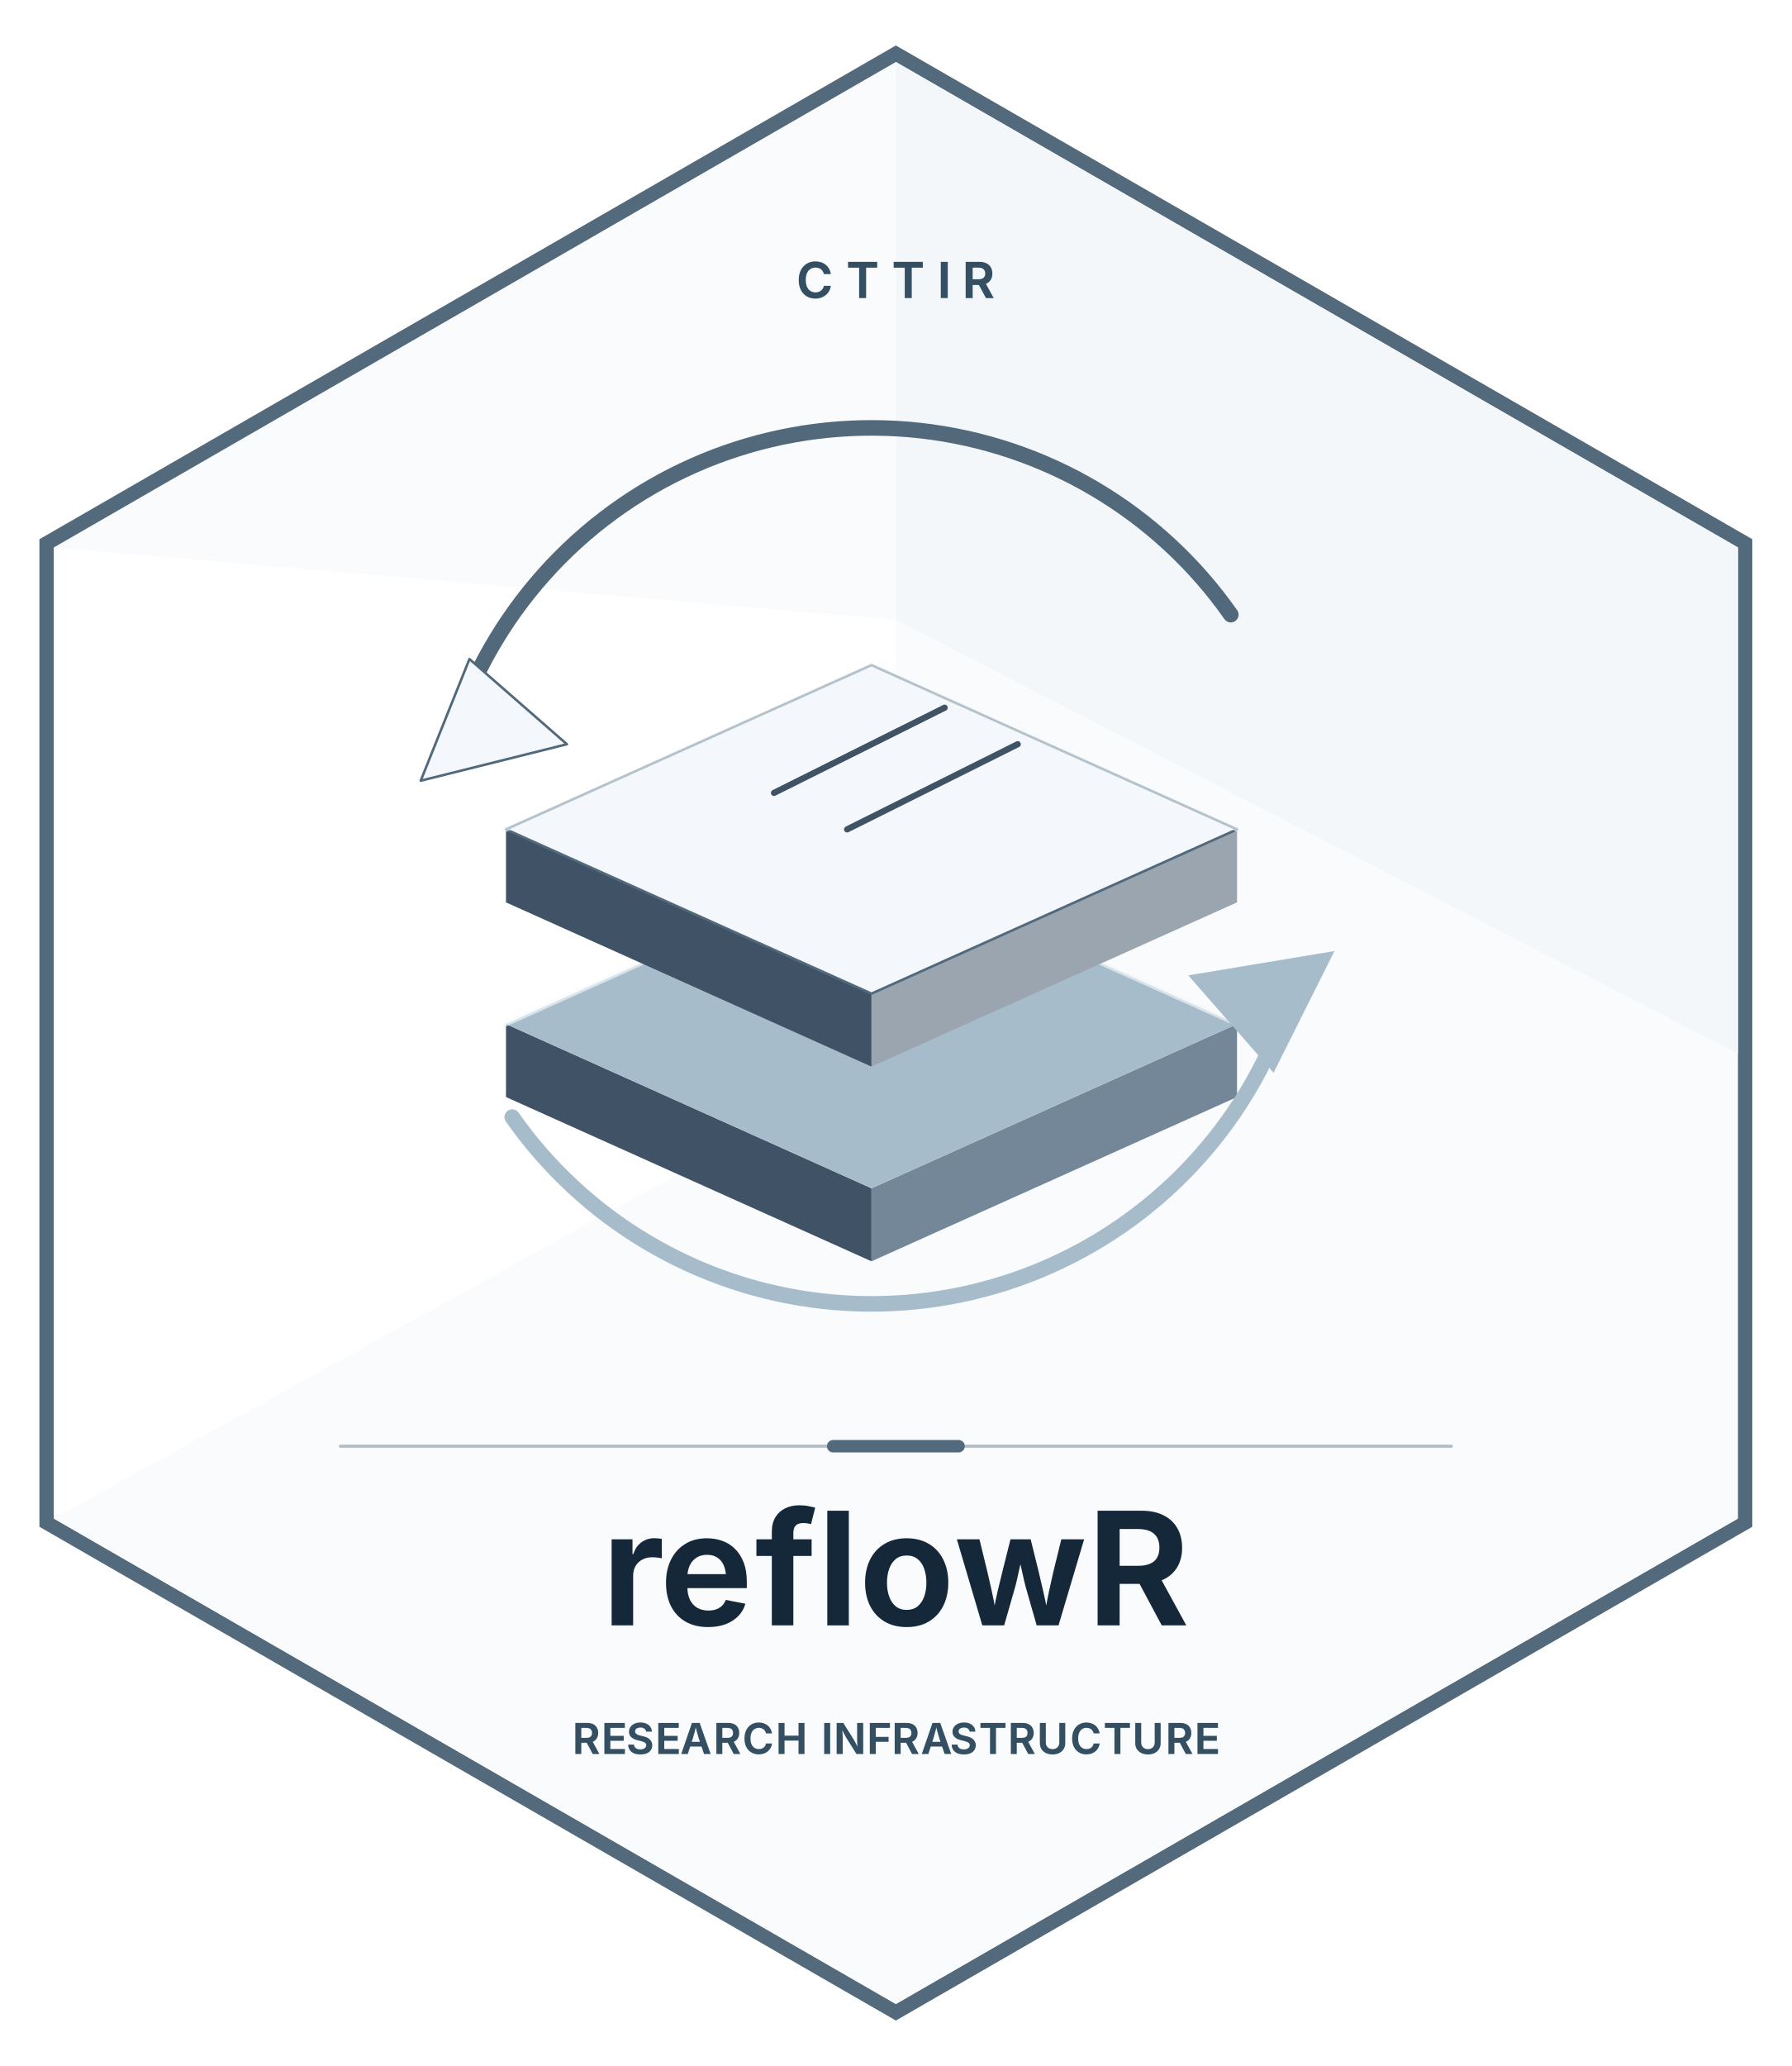
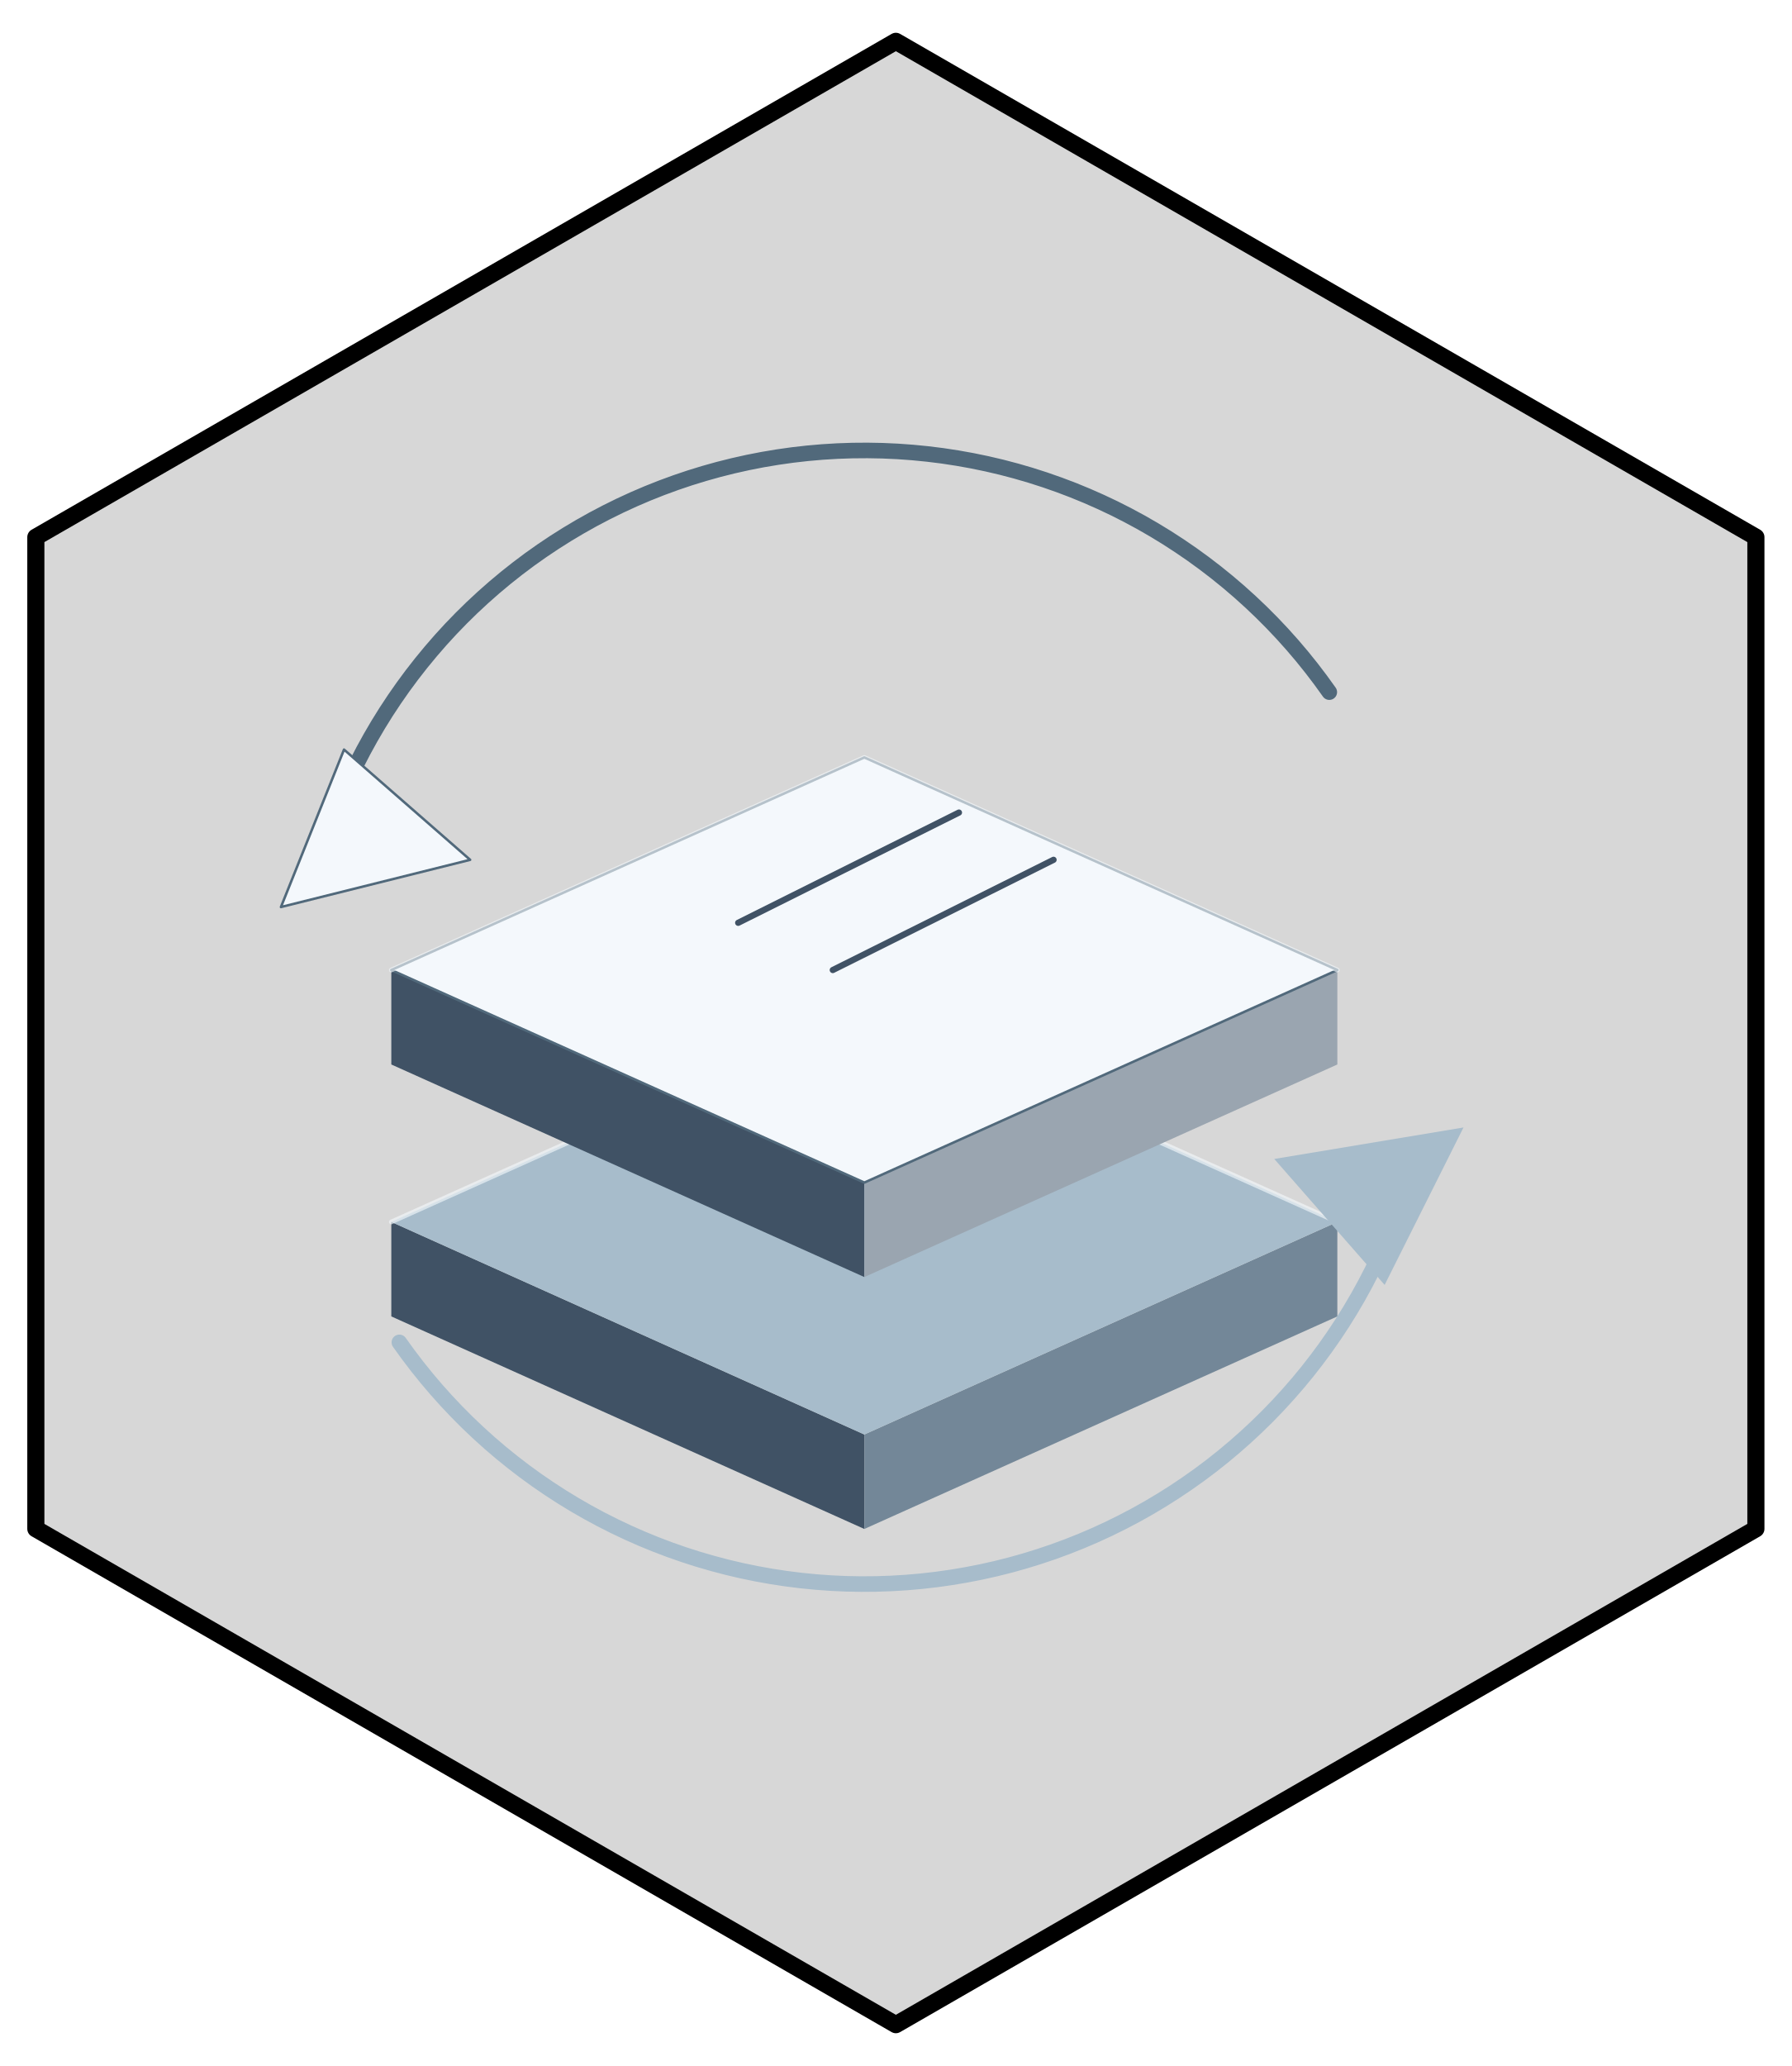
- <svg xmlns="http://www.w3.org/2000/svg" xmlns:xlink="http://www.w3.org/1999/xlink" width="432" height="498" viewBox="0 0 432 498">
-   <defs>
-     <g>
-       <g id="glyph-0-0">
-         <path d="M 4.594 0.125 C 3.832 0.125 3.145 -0.051 2.531 -0.406 C 1.926 -0.758 1.445 -1.27 1.094 -1.938 C 0.75 -2.613 0.578 -3.422 0.578 -4.359 C 0.578 -5.305 0.754 -6.113 1.109 -6.781 C 1.461 -7.445 1.941 -7.957 2.547 -8.312 C 3.148 -8.664 3.832 -8.844 4.594 -8.844 C 5.082 -8.844 5.535 -8.773 5.953 -8.641 C 6.379 -8.504 6.754 -8.301 7.078 -8.031 C 7.41 -7.77 7.68 -7.453 7.891 -7.078 C 8.109 -6.703 8.254 -6.27 8.328 -5.781 L 6.625 -5.781 C 6.582 -6.031 6.504 -6.25 6.391 -6.438 C 6.273 -6.633 6.129 -6.801 5.953 -6.938 C 5.773 -7.07 5.57 -7.176 5.344 -7.25 C 5.125 -7.32 4.891 -7.359 4.641 -7.359 C 4.172 -7.359 3.754 -7.238 3.391 -7 C 3.035 -6.77 2.758 -6.43 2.562 -5.984 C 2.375 -5.547 2.281 -5.004 2.281 -4.359 C 2.281 -3.711 2.379 -3.164 2.578 -2.719 C 2.773 -2.281 3.051 -1.945 3.406 -1.719 C 3.758 -1.488 4.164 -1.375 4.625 -1.375 C 4.883 -1.375 5.125 -1.41 5.344 -1.484 C 5.562 -1.555 5.758 -1.66 5.938 -1.797 C 6.113 -1.93 6.258 -2.094 6.375 -2.281 C 6.5 -2.477 6.586 -2.703 6.641 -2.953 L 8.328 -2.953 C 8.273 -2.535 8.148 -2.141 7.953 -1.766 C 7.766 -1.398 7.508 -1.078 7.188 -0.797 C 6.863 -0.516 6.484 -0.289 6.047 -0.125 C 5.617 0.039 5.133 0.125 4.594 0.125 Z M 4.594 0.125 " />
-       </g>
-       <g id="glyph-0-1">
- </g>
-       <g id="glyph-0-2">
-         <path d="M 0.469 -7.328 L 0.469 -8.734 L 7.5 -8.734 L 7.5 -7.328 L 4.828 -7.328 L 4.828 0 L 3.141 0 L 3.141 -7.328 Z M 0.469 -7.328 " />
-       </g>
-       <g id="glyph-0-3">
-         <path d="M 2.516 -8.734 L 2.516 0 L 0.828 0 L 0.828 -8.734 Z M 2.516 -8.734 " />
-       </g>
-       <g id="glyph-0-4">
-         <path d="M 0.828 0 L 0.828 -8.734 L 4.172 -8.734 C 4.836 -8.734 5.398 -8.613 5.859 -8.375 C 6.316 -8.145 6.664 -7.816 6.906 -7.391 C 7.145 -6.973 7.266 -6.477 7.266 -5.906 C 7.266 -5.344 7.145 -4.852 6.906 -4.438 C 6.664 -4.031 6.312 -3.711 5.844 -3.484 C 5.375 -3.266 4.805 -3.156 4.141 -3.156 L 1.812 -3.156 L 1.812 -4.531 L 3.891 -4.531 C 4.266 -4.531 4.57 -4.582 4.812 -4.688 C 5.062 -4.801 5.242 -4.957 5.359 -5.156 C 5.484 -5.363 5.547 -5.613 5.547 -5.906 C 5.547 -6.219 5.484 -6.477 5.359 -6.688 C 5.242 -6.895 5.062 -7.055 4.812 -7.172 C 4.57 -7.285 4.266 -7.344 3.891 -7.344 L 2.516 -7.344 L 2.516 0 Z M 5.719 0 L 3.594 -3.969 L 5.422 -3.969 L 7.594 0 Z M 5.719 0 " />
-       </g>
-       <g id="glyph-1-0">
-         <path d="M 2.469 0 L 2.469 -20.75 L 7.5 -20.75 L 7.5 -17.203 L 7.719 -17.203 C 8.102 -18.441 8.75 -19.383 9.656 -20.031 C 10.562 -20.688 11.602 -21.016 12.781 -21.016 C 13.07 -21.016 13.379 -21 13.703 -20.969 C 14.023 -20.945 14.312 -20.91 14.562 -20.859 L 14.562 -16.156 C 14.344 -16.227 14.004 -16.289 13.547 -16.344 C 13.086 -16.395 12.648 -16.422 12.234 -16.422 C 11.348 -16.422 10.555 -16.234 9.859 -15.859 C 9.172 -15.492 8.629 -14.973 8.234 -14.297 C 7.848 -13.629 7.656 -12.863 7.656 -12 L 7.656 0 Z M 2.469 0 " />
-       </g>
-       <g id="glyph-1-1">
-         <path d="M 11.75 0.406 C 9.645 0.406 7.832 -0.023 6.312 -0.891 C 4.789 -1.766 3.617 -3 2.797 -4.594 C 1.984 -6.195 1.578 -8.086 1.578 -10.266 C 1.578 -12.391 1.984 -14.258 2.797 -15.875 C 3.609 -17.488 4.75 -18.742 6.219 -19.641 C 7.695 -20.547 9.438 -21 11.438 -21 C 12.758 -21 14 -20.789 15.156 -20.375 C 16.312 -19.957 17.328 -19.316 18.203 -18.453 C 19.086 -17.586 19.785 -16.5 20.297 -15.188 C 20.805 -13.875 21.062 -12.312 21.062 -10.5 L 21.062 -8.984 L 3.859 -8.984 L 3.859 -12.359 L 18.5 -12.359 L 16.062 -11.406 C 16.062 -12.531 15.891 -13.516 15.547 -14.359 C 15.203 -15.203 14.688 -15.852 14 -16.312 C 13.32 -16.781 12.477 -17.016 11.469 -17.016 C 10.469 -17.016 9.609 -16.781 8.891 -16.312 C 8.18 -15.844 7.645 -15.203 7.281 -14.391 C 6.914 -13.586 6.734 -12.691 6.734 -11.703 L 6.734 -9.328 C 6.734 -8.078 6.941 -7.02 7.359 -6.156 C 7.785 -5.301 8.379 -4.656 9.141 -4.219 C 9.91 -3.789 10.801 -3.578 11.812 -3.578 C 12.488 -3.578 13.102 -3.672 13.656 -3.859 C 14.207 -4.055 14.68 -4.348 15.078 -4.734 C 15.473 -5.117 15.781 -5.586 16 -6.141 L 20.719 -5.219 C 20.406 -4.094 19.836 -3.102 19.016 -2.25 C 18.191 -1.406 17.164 -0.75 15.938 -0.281 C 14.719 0.176 13.32 0.406 11.75 0.406 Z M 11.75 0.406 " />
-       </g>
-       <g id="glyph-1-2">
-         <path d="M 13.688 -20.75 L 13.688 -16.734 L 0.375 -16.734 L 0.375 -20.75 Z M 4.094 0 L 4.094 -22.531 C 4.094 -23.957 4.383 -25.145 4.969 -26.094 C 5.551 -27.039 6.344 -27.754 7.344 -28.234 C 8.344 -28.711 9.457 -28.953 10.688 -28.953 C 11.551 -28.953 12.328 -28.879 13.016 -28.734 C 13.703 -28.598 14.211 -28.477 14.547 -28.375 L 13.547 -24.406 C 13.328 -24.469 13.062 -24.523 12.75 -24.578 C 12.438 -24.641 12.086 -24.672 11.703 -24.672 C 10.828 -24.672 10.203 -24.461 9.828 -24.047 C 9.461 -23.629 9.281 -23.035 9.281 -22.266 L 9.281 0 Z M 4.094 0 " />
-       </g>
-       <g id="glyph-1-3">
-         <path d="M 7.656 -27.641 L 7.656 0 L 2.469 0 L 2.469 -27.641 Z M 7.656 -27.641 " />
-       </g>
-       <g id="glyph-1-4">
-         <path d="M 11.609 0.406 C 9.555 0.406 7.781 -0.035 6.281 -0.922 C 4.781 -1.816 3.617 -3.066 2.797 -4.672 C 1.984 -6.285 1.578 -8.156 1.578 -10.281 C 1.578 -12.414 1.984 -14.289 2.797 -15.906 C 3.617 -17.52 4.781 -18.77 6.281 -19.656 C 7.781 -20.551 9.555 -21 11.609 -21 C 13.672 -21 15.445 -20.551 16.938 -19.656 C 18.438 -18.77 19.594 -17.52 20.406 -15.906 C 21.227 -14.289 21.641 -12.414 21.641 -10.281 C 21.641 -8.156 21.227 -6.285 20.406 -4.672 C 19.594 -3.066 18.438 -1.816 16.938 -0.922 C 15.445 -0.035 13.672 0.406 11.609 0.406 Z M 11.609 -3.734 C 12.66 -3.734 13.539 -4.02 14.25 -4.594 C 14.957 -5.176 15.484 -5.961 15.828 -6.953 C 16.18 -7.941 16.359 -9.055 16.359 -10.297 C 16.359 -11.535 16.18 -12.648 15.828 -13.641 C 15.484 -14.629 14.957 -15.41 14.25 -15.984 C 13.539 -16.555 12.66 -16.844 11.609 -16.844 C 10.547 -16.844 9.664 -16.555 8.969 -15.984 C 8.27 -15.41 7.742 -14.629 7.391 -13.641 C 7.035 -12.66 6.859 -11.547 6.859 -10.297 C 6.859 -9.055 7.035 -7.941 7.391 -6.953 C 7.742 -5.961 8.27 -5.176 8.969 -4.594 C 9.664 -4.02 10.547 -3.734 11.609 -3.734 Z M 11.609 -3.734 " />
-       </g>
-       <g id="glyph-1-5">
-         <path d="M 6.844 0 L 0.703 -20.75 L 6.156 -20.75 L 8.078 -12.844 C 8.391 -11.488 8.727 -10.008 9.094 -8.406 C 9.469 -6.801 9.805 -5.02 10.109 -3.062 L 9.5 -3.062 C 9.82 -4.977 10.176 -6.738 10.562 -8.344 C 10.945 -9.957 11.312 -11.457 11.656 -12.844 L 13.641 -20.75 L 18.5 -20.75 L 20.453 -12.844 C 20.773 -11.469 21.125 -9.977 21.5 -8.375 C 21.883 -6.77 22.242 -5 22.578 -3.062 L 21.953 -3.062 C 22.273 -4.988 22.609 -6.754 22.953 -8.359 C 23.297 -9.961 23.629 -11.457 23.953 -12.844 L 25.891 -20.75 L 31.391 -20.75 L 25.219 0 L 19.953 0 L 17.594 -8.234 C 17.352 -9.055 17.117 -9.953 16.891 -10.922 C 16.66 -11.898 16.438 -12.895 16.219 -13.906 C 16.008 -14.926 15.789 -15.891 15.562 -16.797 L 16.516 -16.797 C 16.297 -15.891 16.07 -14.926 15.844 -13.906 C 15.625 -12.895 15.398 -11.895 15.172 -10.906 C 14.953 -9.926 14.719 -9.035 14.469 -8.234 L 12.109 0 Z M 6.844 0 " />
-       </g>
-       <g id="glyph-1-6">
-         <path d="M 2.641 0 L 2.641 -27.641 L 13.219 -27.641 C 15.312 -27.641 17.086 -27.27 18.547 -26.531 C 20.016 -25.789 21.125 -24.75 21.875 -23.406 C 22.633 -22.07 23.016 -20.508 23.016 -18.719 C 23.016 -16.926 22.629 -15.375 21.859 -14.062 C 21.086 -12.758 19.969 -11.754 18.5 -11.047 C 17.031 -10.348 15.227 -10 13.094 -10 L 5.75 -10 L 5.75 -14.359 L 12.328 -14.359 C 13.523 -14.359 14.508 -14.523 15.281 -14.859 C 16.051 -15.191 16.617 -15.68 16.984 -16.328 C 17.359 -16.984 17.547 -17.781 17.547 -18.719 C 17.547 -19.688 17.359 -20.504 16.984 -21.172 C 16.617 -21.836 16.051 -22.348 15.281 -22.703 C 14.508 -23.055 13.516 -23.234 12.297 -23.234 L 7.953 -23.234 L 7.953 0 Z M 18.109 0 L 11.391 -12.562 L 17.156 -12.562 L 24.031 0 Z M 18.109 0 " />
-       </g>
-       <g id="glyph-2-0">
-         <path d="M 0.719 0 L 0.719 -7.484 L 3.578 -7.484 C 4.148 -7.484 4.633 -7.383 5.031 -7.188 C 5.426 -6.988 5.723 -6.707 5.922 -6.344 C 6.129 -5.977 6.234 -5.555 6.234 -5.078 C 6.234 -4.586 6.129 -4.164 5.922 -3.812 C 5.711 -3.457 5.41 -3.18 5.016 -2.984 C 4.617 -2.797 4.129 -2.703 3.547 -2.703 L 1.562 -2.703 L 1.562 -3.891 L 3.344 -3.891 C 3.664 -3.891 3.93 -3.93 4.141 -4.016 C 4.348 -4.109 4.5 -4.242 4.594 -4.422 C 4.695 -4.598 4.75 -4.816 4.75 -5.078 C 4.75 -5.336 4.695 -5.555 4.594 -5.734 C 4.5 -5.922 4.348 -6.062 4.141 -6.156 C 3.93 -6.25 3.66 -6.297 3.328 -6.297 L 2.156 -6.297 L 2.156 0 Z M 4.906 0 L 3.094 -3.406 L 4.656 -3.406 L 6.516 0 Z M 4.906 0 " />
-       </g>
-       <g id="glyph-2-1">
-         <path d="M 0.719 0 L 0.719 -7.484 L 5.656 -7.484 L 5.656 -6.297 L 2.156 -6.297 L 2.156 -4.375 L 5.391 -4.375 L 5.391 -3.188 L 2.156 -3.188 L 2.156 -1.203 L 5.672 -1.203 L 5.672 0 Z M 0.719 0 " />
-       </g>
-       <g id="glyph-2-2">
-         <path d="M 3.406 0.109 C 2.812 0.109 2.297 0.02 1.859 -0.156 C 1.43 -0.344 1.094 -0.613 0.844 -0.969 C 0.602 -1.32 0.473 -1.754 0.453 -2.266 L 1.859 -2.266 C 1.879 -2.004 1.957 -1.785 2.094 -1.609 C 2.227 -1.441 2.406 -1.316 2.625 -1.234 C 2.852 -1.148 3.109 -1.109 3.391 -1.109 C 3.672 -1.109 3.914 -1.148 4.125 -1.234 C 4.344 -1.316 4.516 -1.438 4.641 -1.594 C 4.766 -1.75 4.828 -1.926 4.828 -2.125 C 4.828 -2.312 4.77 -2.461 4.656 -2.578 C 4.551 -2.703 4.398 -2.805 4.203 -2.891 C 4.004 -2.973 3.77 -3.051 3.5 -3.125 L 2.672 -3.328 C 2.035 -3.484 1.539 -3.727 1.188 -4.062 C 0.832 -4.395 0.656 -4.828 0.656 -5.359 C 0.656 -5.805 0.773 -6.195 1.016 -6.531 C 1.254 -6.863 1.582 -7.125 2 -7.312 C 2.426 -7.5 2.906 -7.594 3.438 -7.594 C 3.977 -7.594 4.453 -7.5 4.859 -7.312 C 5.266 -7.125 5.582 -6.863 5.812 -6.531 C 6.039 -6.195 6.16 -5.816 6.172 -5.391 L 4.781 -5.391 C 4.738 -5.703 4.598 -5.941 4.359 -6.109 C 4.117 -6.285 3.801 -6.375 3.406 -6.375 C 3.145 -6.375 2.914 -6.332 2.719 -6.25 C 2.52 -6.176 2.367 -6.066 2.266 -5.922 C 2.172 -5.785 2.125 -5.629 2.125 -5.453 C 2.125 -5.254 2.18 -5.086 2.297 -4.953 C 2.422 -4.828 2.578 -4.723 2.766 -4.641 C 2.953 -4.566 3.148 -4.504 3.359 -4.453 L 4.047 -4.281 C 4.336 -4.219 4.617 -4.129 4.891 -4.016 C 5.16 -3.898 5.395 -3.754 5.594 -3.578 C 5.801 -3.398 5.961 -3.191 6.078 -2.953 C 6.203 -2.711 6.266 -2.43 6.266 -2.109 C 6.266 -1.672 6.148 -1.281 5.922 -0.938 C 5.703 -0.602 5.379 -0.344 4.953 -0.156 C 4.523 0.02 4.008 0.109 3.406 0.109 Z M 3.406 0.109 " />
-       </g>
-       <g id="glyph-2-3">
-         <path d="M 0.25 0 L 2.828 -7.484 L 4.703 -7.484 L 7.344 0 L 5.75 0 L 4.484 -3.75 C 4.348 -4.188 4.207 -4.672 4.062 -5.203 C 3.914 -5.734 3.758 -6.32 3.594 -6.969 L 3.906 -6.969 C 3.738 -6.32 3.586 -5.727 3.453 -5.188 C 3.316 -4.656 3.18 -4.176 3.047 -3.75 L 1.828 0 Z M 1.812 -1.797 L 1.812 -2.938 L 5.781 -2.938 L 5.781 -1.797 Z M 1.812 -1.797 " />
-       </g>
-       <g id="glyph-2-4">
-         <path d="M 3.953 0.094 C 3.285 0.094 2.691 -0.055 2.172 -0.359 C 1.648 -0.66 1.238 -1.098 0.938 -1.672 C 0.645 -2.242 0.5 -2.93 0.5 -3.734 C 0.5 -4.547 0.648 -5.238 0.953 -5.812 C 1.254 -6.395 1.664 -6.836 2.188 -7.141 C 2.707 -7.441 3.297 -7.594 3.953 -7.594 C 4.367 -7.594 4.754 -7.531 5.109 -7.406 C 5.473 -7.289 5.797 -7.117 6.078 -6.891 C 6.359 -6.672 6.586 -6.395 6.766 -6.062 C 6.953 -5.738 7.078 -5.375 7.141 -4.969 L 5.688 -4.969 C 5.645 -5.176 5.57 -5.363 5.469 -5.531 C 5.375 -5.695 5.25 -5.836 5.094 -5.953 C 4.945 -6.066 4.773 -6.156 4.578 -6.219 C 4.391 -6.281 4.191 -6.312 3.984 -6.312 C 3.578 -6.312 3.219 -6.207 2.906 -6 C 2.602 -5.801 2.367 -5.508 2.203 -5.125 C 2.035 -4.75 1.953 -4.285 1.953 -3.734 C 1.953 -3.18 2.035 -2.711 2.203 -2.328 C 2.379 -1.953 2.617 -1.664 2.922 -1.469 C 3.223 -1.281 3.57 -1.188 3.969 -1.188 C 4.188 -1.188 4.391 -1.211 4.578 -1.266 C 4.766 -1.328 4.938 -1.414 5.094 -1.531 C 5.25 -1.645 5.375 -1.785 5.469 -1.953 C 5.57 -2.117 5.645 -2.312 5.688 -2.531 L 7.141 -2.531 C 7.098 -2.176 6.992 -1.836 6.828 -1.516 C 6.66 -1.203 6.438 -0.922 6.156 -0.672 C 5.883 -0.43 5.562 -0.242 5.188 -0.109 C 4.82 0.023 4.41 0.094 3.953 0.094 Z M 3.953 0.094 " />
-       </g>
-       <g id="glyph-2-5">
-         <path d="M 0.719 0 L 0.719 -7.484 L 2.156 -7.484 L 2.156 -4.422 L 5.531 -4.422 L 5.531 -7.484 L 6.969 -7.484 L 6.969 0 L 5.531 0 L 5.531 -3.234 L 2.156 -3.234 L 2.156 0 Z M 0.719 0 " />
-       </g>
-       <g id="glyph-2-6">
- </g>
-       <g id="glyph-2-7">
-         <path d="M 2.156 -7.484 L 2.156 0 L 0.719 0 L 0.719 -7.484 Z M 2.156 -7.484 " />
-       </g>
-       <g id="glyph-2-8">
-         <path d="M 0.719 0 L 0.719 -7.484 L 2.328 -7.484 L 4.812 -3.531 C 4.926 -3.352 5.039 -3.148 5.156 -2.922 C 5.281 -2.703 5.406 -2.457 5.531 -2.188 C 5.664 -1.914 5.797 -1.609 5.922 -1.266 L 5.781 -1.266 C 5.75 -1.547 5.723 -1.836 5.703 -2.141 C 5.691 -2.453 5.68 -2.742 5.672 -3.016 C 5.66 -3.297 5.656 -3.535 5.656 -3.734 L 5.656 -7.484 L 7.125 -7.484 L 7.125 0 L 5.5 0 L 3.25 -3.578 C 3.102 -3.828 2.961 -4.066 2.828 -4.297 C 2.691 -4.535 2.551 -4.801 2.406 -5.094 C 2.258 -5.395 2.082 -5.75 1.875 -6.156 L 2.062 -6.156 C 2.082 -5.789 2.102 -5.441 2.125 -5.109 C 2.145 -4.785 2.16 -4.488 2.172 -4.219 C 2.18 -3.957 2.188 -3.742 2.188 -3.578 L 2.188 0 Z M 0.719 0 " />
-       </g>
-       <g id="glyph-2-9">
-         <path d="M 0.719 0 L 0.719 -7.484 L 5.578 -7.484 L 5.578 -6.297 L 2.156 -6.297 L 2.156 -4.125 L 5.25 -4.125 L 5.25 -2.938 L 2.156 -2.938 L 2.156 0 Z M 0.719 0 " />
-       </g>
-       <g id="glyph-2-10">
-         <path d="M 0.391 -6.297 L 0.391 -7.484 L 6.438 -7.484 L 6.438 -6.297 L 4.141 -6.297 L 4.141 0 L 2.703 0 L 2.703 -6.297 Z M 0.391 -6.297 " />
-       </g>
-       <g id="glyph-2-11">
-         <path d="M 3.781 0.109 C 3.164 0.109 2.629 -0.004 2.172 -0.234 C 1.711 -0.461 1.352 -0.781 1.094 -1.188 C 0.844 -1.602 0.719 -2.078 0.719 -2.609 L 0.719 -7.484 L 2.156 -7.484 L 2.156 -2.734 C 2.156 -2.43 2.223 -2.16 2.359 -1.922 C 2.492 -1.691 2.68 -1.508 2.922 -1.375 C 3.16 -1.238 3.445 -1.172 3.781 -1.172 C 4.113 -1.172 4.398 -1.238 4.641 -1.375 C 4.879 -1.508 5.066 -1.691 5.203 -1.922 C 5.336 -2.16 5.406 -2.43 5.406 -2.734 L 5.406 -7.484 L 6.844 -7.484 L 6.844 -2.609 C 6.844 -2.078 6.711 -1.602 6.453 -1.188 C 6.203 -0.781 5.848 -0.461 5.391 -0.234 C 4.93 -0.004 4.395 0.109 3.781 0.109 Z M 3.781 0.109 " />
-       </g>
-     </g>
-   </defs>
-   <path fill-rule="nonzero" fill="rgb(100%, 100%, 100%)" fill-opacity="1" d="M 216 4.98 L 427.68 126.988 L 427.68 371.012 L 216 493.02 L 4.32 371.012 L 4.32 126.988 Z M 216 4.98 " />
-   <path fill-rule="nonzero" fill="rgb(32.549%, 41.569%, 49.02%)" fill-opacity="1" d="M 216 10.957 L 422.496 129.977 L 422.496 368.023 L 216 487.043 L 9.504 368.023 L 9.504 129.977 Z M 216 10.957 " />
-   <path fill-rule="nonzero" fill="rgb(97.647%, 98.431%, 98.824%)" fill-opacity="1" d="M 216 14.941 L 419.039 131.969 L 419.039 366.031 L 216 483.059 L 12.961 366.031 L 12.961 131.969 Z M 216 14.941 " />
-   <path fill-rule="nonzero" fill="rgb(95.686%, 96.863%, 97.647%)" fill-opacity="1" d="M 216 14.941 L 419.039 131.969 L 419.039 253.98 L 216 149.398 Z M 216 14.941 " />
-   <path fill-rule="nonzero" fill="rgb(100%, 100%, 100%)" fill-opacity="1" d="M 12.961 366.031 L 216 253.98 L 216 149.398 L 12.961 131.969 Z M 12.961 366.031 " />
-   <path fill-rule="nonzero" fill="rgb(97.647%, 98.431%, 98.824%)" fill-opacity="1" d="M 12.961 366.031 L 216 308.762 L 419.039 366.031 L 216 483.059 Z M 12.961 366.031 " />
-   <g fill="rgb(20.392%, 30.98%, 38.431%)" fill-opacity="1">
-     <use xlink:href="#glyph-0-0" x="192" y="71.852" />
-     <use xlink:href="#glyph-0-1" x="201" y="71.852" />
-     <use xlink:href="#glyph-0-2" x="204" y="71.852" />
-     <use xlink:href="#glyph-0-1" x="212" y="71.852" />
-     <use xlink:href="#glyph-0-2" x="215" y="71.852" />
-     <use xlink:href="#glyph-0-1" x="223" y="71.852" />
-     <use xlink:href="#glyph-0-3" x="226" y="71.852" />
-     <use xlink:href="#glyph-0-1" x="229" y="71.852" />
-     <use xlink:href="#glyph-0-4" x="232" y="71.852" />
-   </g>
-   <path fill="none" stroke-width="0.75" stroke-linecap="round" stroke-linejoin="round" stroke="rgb(32.549%, 41.569%, 49.02%)" stroke-opacity="0.42" stroke-miterlimit="10" d="M 82.078 348.602 L 349.922 348.602 " />
-   <path fill="none" stroke-width="3" stroke-linecap="round" stroke-linejoin="round" stroke="rgb(32.549%, 41.569%, 49.02%)" stroke-opacity="1" stroke-miterlimit="10" d="M 200.879 348.602 L 231.121 348.602 " />
-   <g fill="rgb(7.843%, 15.686%, 22.745%)" fill-opacity="1">
-     <use xlink:href="#glyph-1-0" x="145" y="391.793" />
-     <use xlink:href="#glyph-1-1" x="159" y="391.793" />
-     <use xlink:href="#glyph-1-2" x="182" y="391.793" />
-     <use xlink:href="#glyph-1-3" x="197" y="391.793" />
-     <use xlink:href="#glyph-1-4" x="207" y="391.793" />
-     <use xlink:href="#glyph-1-5" x="230" y="391.793" />
-     <use xlink:href="#glyph-1-6" x="262" y="391.793" />
-   </g>
-   <g fill="rgb(20.392%, 30.98%, 38.431%)" fill-opacity="1">
-     <use xlink:href="#glyph-2-0" x="138" y="422.794" />
-     <use xlink:href="#glyph-2-1" x="145" y="422.794" />
-     <use xlink:href="#glyph-2-2" x="151" y="422.794" />
-     <use xlink:href="#glyph-2-1" x="158" y="422.794" />
-     <use xlink:href="#glyph-2-3" x="164" y="422.794" />
-     <use xlink:href="#glyph-2-0" x="172" y="422.794" />
-     <use xlink:href="#glyph-2-4" x="179" y="422.794" />
-     <use xlink:href="#glyph-2-5" x="187" y="422.794" />
-     <use xlink:href="#glyph-2-6" x="195" y="422.794" />
-     <use xlink:href="#glyph-2-7" x="198" y="422.794" />
-     <use xlink:href="#glyph-2-8" x="201" y="422.794" />
-     <use xlink:href="#glyph-2-9" x="209" y="422.794" />
-     <use xlink:href="#glyph-2-0" x="215" y="422.794" />
-     <use xlink:href="#glyph-2-3" x="222" y="422.794" />
-     <use xlink:href="#glyph-2-2" x="229" y="422.794" />
-     <use xlink:href="#glyph-2-10" x="236" y="422.794" />
-     <use xlink:href="#glyph-2-0" x="243" y="422.794" />
-     <use xlink:href="#glyph-2-11" x="250" y="422.794" />
-     <use xlink:href="#glyph-2-4" x="258" y="422.794" />
-     <use xlink:href="#glyph-2-10" x="266" y="422.794" />
-     <use xlink:href="#glyph-2-11" x="273" y="422.794" />
-     <use xlink:href="#glyph-2-0" x="281" y="422.794" />
-     <use xlink:href="#glyph-2-1" x="288" y="422.794" />
-   </g>
-   <path fill-rule="nonzero" fill="rgb(25.098%, 32.157%, 39.608%)" fill-opacity="1" d="M 121.996 246.844 L 210.125 286.434 L 210.125 304.031 L 121.996 264.438 Z M 121.996 246.844 " />
-   <path fill-rule="nonzero" fill="rgb(45.098%, 52.941%, 59.608%)" fill-opacity="1" d="M 210.125 286.434 L 298.254 246.844 L 298.254 264.438 L 210.125 304.031 Z M 210.125 286.434 " />
-   <path fill-rule="nonzero" fill="rgb(65.49%, 73.725%, 79.608%)" fill-opacity="1" d="M 121.996 246.844 L 210.125 207.25 L 298.254 246.844 L 210.125 286.434 Z M 121.996 246.844 " />
-   <path fill="none" stroke-width="1.125" stroke-linecap="round" stroke-linejoin="round" stroke="rgb(95.686%, 97.255%, 98.824%)" stroke-opacity="0.62" stroke-miterlimit="10" d="M 121.996 246.844 L 210.125 207.25 L 298.254 246.844 " />
-   <path fill-rule="nonzero" fill="rgb(25.098%, 32.157%, 39.608%)" fill-opacity="1" d="M 121.996 199.918 L 210.125 239.512 L 210.125 257.105 L 121.996 217.516 Z M 121.996 199.918 " />
-   <path fill-rule="nonzero" fill="rgb(60.392%, 64.706%, 69.02%)" fill-opacity="1" d="M 210.125 239.512 L 298.254 199.918 L 298.254 217.516 L 210.125 257.105 Z M 210.125 239.512 " />
-   <path fill-rule="nonzero" fill="rgb(95.686%, 97.255%, 98.824%)" fill-opacity="1" stroke-width="0.6" stroke-linecap="round" stroke-linejoin="round" stroke="rgb(31.765%, 41.176%, 48.235%)" stroke-opacity="1" stroke-miterlimit="10" d="M 121.996 199.918 L 210.125 160.328 L 298.254 199.918 L 210.125 239.512 Z M 121.996 199.918 " />
-   <path fill="none" stroke-width="1.125" stroke-linecap="round" stroke-linejoin="round" stroke="rgb(95.686%, 97.255%, 98.824%)" stroke-opacity="0.62" stroke-miterlimit="10" d="M 121.996 199.918 L 210.125 160.328 L 298.254 199.918 " />
-   <path fill="none" stroke-width="3.75" stroke-linecap="round" stroke-linejoin="round" stroke="rgb(31.765%, 41.176%, 48.235%)" stroke-opacity="1" stroke-miterlimit="10" d="M 296.754 148.16 L 295.113 145.891 L 293.418 143.664 L 291.66 141.48 L 289.848 139.348 L 287.977 137.262 L 286.051 135.227 L 284.074 133.242 L 282.043 131.312 L 279.961 129.438 L 277.832 127.617 L 275.656 125.852 L 273.434 124.148 L 271.164 122.5 L 268.855 120.918 L 266.504 119.395 L 264.109 117.934 L 261.68 116.535 L 259.215 115.203 L 256.715 113.938 L 254.184 112.738 L 251.617 111.605 L 249.023 110.543 L 246.406 109.547 L 243.758 108.621 L 241.09 107.766 L 238.398 106.984 L 235.688 106.27 L 232.957 105.629 L 230.211 105.062 L 227.453 104.566 L 224.68 104.145 L 221.898 103.797 L 219.109 103.52 L 216.312 103.32 L 213.512 103.195 L 210.707 103.141 L 207.906 103.164 L 205.102 103.258 L 202.305 103.43 L 199.512 103.672 L 196.727 103.992 L 193.949 104.383 L 191.188 104.848 L 188.434 105.383 L 185.699 105.996 L 182.98 106.676 L 180.281 107.43 L 177.602 108.258 L 174.945 109.152 L 172.312 110.117 L 169.707 111.152 L 167.133 112.258 L 164.586 113.43 L 162.07 114.668 L 159.59 115.973 L 157.148 117.344 L 154.738 118.777 L 152.371 120.273 L 150.043 121.832 L 147.758 123.453 L 145.516 125.137 L 143.316 126.875 L 141.168 128.672 L 139.066 130.523 L 137.016 132.434 L 135.016 134.395 L 133.07 136.406 L 131.176 138.473 L 129.34 140.586 L 127.559 142.746 L 125.836 144.957 L 124.172 147.207 L 122.57 149.504 L 121.027 151.844 L 119.547 154.223 L 118.133 156.637 L 116.781 159.09 L 115.496 161.578 L 114.281 164.098 " />
-   <path fill="none" stroke-width="3.75" stroke-linecap="round" stroke-linejoin="round" stroke="rgb(65.49%, 73.725%, 79.608%)" stroke-opacity="1" stroke-miterlimit="10" d="M 123.496 269.273 L 125.137 271.547 L 126.832 273.773 L 128.59 275.953 L 130.402 278.09 L 132.273 280.172 L 134.199 282.207 L 136.176 284.191 L 138.207 286.121 L 140.285 288 L 142.418 289.82 L 144.594 291.582 L 146.816 293.289 L 149.086 294.934 L 151.395 296.52 L 153.746 298.043 L 156.141 299.5 L 158.57 300.898 L 161.035 302.23 L 163.535 303.496 L 166.066 304.695 L 168.633 305.828 L 171.227 306.895 L 173.844 307.887 L 176.492 308.812 L 179.16 309.668 L 181.852 310.453 L 184.562 311.164 L 187.293 311.805 L 190.039 312.371 L 192.797 312.867 L 195.57 313.289 L 198.352 313.637 L 201.141 313.914 L 203.938 314.113 L 206.738 314.242 L 209.539 314.293 L 212.344 314.273 L 215.145 314.176 L 217.945 314.004 L 220.738 313.762 L 223.523 313.445 L 226.301 313.051 L 229.062 312.59 L 231.816 312.051 L 234.551 311.441 L 237.27 310.758 L 239.969 310.004 L 242.648 309.18 L 245.305 308.281 L 247.938 307.316 L 250.539 306.281 L 253.117 305.176 L 255.664 304.004 L 258.176 302.766 L 260.656 301.461 L 263.102 300.09 L 265.512 298.656 L 267.879 297.16 L 270.207 295.602 L 272.492 293.98 L 274.734 292.301 L 276.93 290.559 L 279.082 288.766 L 281.184 286.91 L 283.234 285.004 L 285.234 283.043 L 287.18 281.027 L 289.074 278.961 L 290.91 276.848 L 292.691 274.688 L 294.414 272.48 L 296.078 270.227 L 297.68 267.93 L 299.223 265.59 L 300.699 263.215 L 302.117 260.797 L 303.465 258.344 L 304.75 255.855 L 305.969 253.336 " />
-   <path fill-rule="nonzero" fill="rgb(95.686%, 97.255%, 98.824%)" fill-opacity="1" stroke-width="0.6" stroke-linecap="round" stroke-linejoin="round" stroke="rgb(31.765%, 41.176%, 48.235%)" stroke-opacity="1" stroke-miterlimit="10" d="M 113.184 158.859 L 101.434 188.188 L 136.684 179.391 Z M 113.184 158.859 " />
-   <path fill-rule="nonzero" fill="rgb(65.49%, 73.725%, 79.608%)" fill-opacity="1" d="M 307.066 258.574 L 321.754 229.246 L 286.504 235.113 Z M 307.066 258.574 " />
-   <path fill="none" stroke-width="1.5" stroke-linecap="round" stroke-linejoin="round" stroke="rgb(25.098%, 32.157%, 39.608%)" stroke-opacity="1" stroke-miterlimit="10" d="M 186.625 191.121 L 227.75 170.594 " />
-   <path fill="none" stroke-width="1.5" stroke-linecap="round" stroke-linejoin="round" stroke="rgb(25.098%, 32.157%, 39.608%)" stroke-opacity="1" stroke-miterlimit="10" d="M 204.25 199.918 L 245.375 179.391 " />
+ <svg xmlns="http://www.w3.org/2000/svg" width="432pt" height="498pt" viewBox="0 0 432 498">
+   <path fill-rule="nonzero" fill="rgb(84.314%, 84.314%, 84.314%)" fill-opacity="1" stroke-width="4.125" stroke-linecap="round" stroke-linejoin="round" stroke="rgb(0%, 0%, 0%)" stroke-opacity="1" stroke-miterlimit="10" d="M 216 9.961 L 423.359 129.48 L 423.359 368.52 L 216 488.039 L 8.641 368.52 L 8.641 129.48 Z M 216 9.961 " />
+   <path fill-rule="nonzero" fill="rgb(25.098%, 32.157%, 39.608%)" fill-opacity="1" d="M 94.348 294.543 L 208.398 345.781 L 208.398 368.551 L 94.348 317.316 Z M 94.348 294.543 " />
+   <path fill-rule="nonzero" fill="rgb(45.098%, 52.941%, 59.608%)" fill-opacity="1" d="M 208.398 345.781 L 322.445 294.543 L 322.445 317.316 L 208.398 368.551 Z M 208.398 345.781 " />
+   <path fill-rule="nonzero" fill="rgb(65.49%, 73.725%, 79.608%)" fill-opacity="1" d="M 94.348 294.543 L 208.398 243.309 L 322.445 294.543 L 208.398 345.781 Z M 94.348 294.543 " />
+   <path fill="none" stroke-width="1.125" stroke-linecap="round" stroke-linejoin="round" stroke="rgb(95.686%, 97.255%, 98.824%)" stroke-opacity="0.62" stroke-miterlimit="10" d="M 94.348 294.543 L 208.398 243.309 L 322.445 294.543 " />
+   <path fill-rule="nonzero" fill="rgb(25.098%, 32.157%, 39.608%)" fill-opacity="1" d="M 94.348 233.82 L 208.398 285.055 L 208.398 307.828 L 94.348 256.59 Z M 94.348 233.82 " />
+   <path fill-rule="nonzero" fill="rgb(60.392%, 64.706%, 69.02%)" fill-opacity="1" d="M 208.398 285.055 L 322.445 233.82 L 322.445 256.59 L 208.398 307.828 Z M 208.398 285.055 " />
+   <path fill-rule="nonzero" fill="rgb(95.686%, 97.255%, 98.824%)" fill-opacity="1" stroke-width="0.6" stroke-linecap="round" stroke-linejoin="round" stroke="rgb(31.765%, 41.176%, 48.235%)" stroke-opacity="1" stroke-miterlimit="10" d="M 94.348 233.82 L 208.398 182.582 L 322.445 233.82 L 208.398 285.055 Z M 94.348 233.82 " />
+   <path fill="none" stroke-width="1.125" stroke-linecap="round" stroke-linejoin="round" stroke="rgb(95.686%, 97.255%, 98.824%)" stroke-opacity="0.62" stroke-miterlimit="10" d="M 94.348 233.82 L 208.398 182.582 L 322.445 233.82 " />
+   <path fill="none" stroke-width="3.75" stroke-linecap="round" stroke-linejoin="round" stroke="rgb(31.765%, 41.176%, 48.235%)" stroke-opacity="1" stroke-miterlimit="10" d="M 320.504 166.836 L 318.383 163.898 L 316.188 161.016 L 313.914 158.191 L 311.566 155.43 L 309.145 152.73 L 306.656 150.098 L 304.094 147.531 L 301.469 145.035 L 298.773 142.605 L 296.02 140.25 L 293.203 137.969 L 290.324 135.762 L 287.391 133.633 L 284.398 131.582 L 281.355 129.609 L 278.262 127.719 L 275.117 125.91 L 271.926 124.188 L 268.691 122.547 L 265.41 120.996 L 262.094 119.531 L 258.738 118.152 L 255.348 116.867 L 251.922 115.668 L 248.469 114.562 L 244.984 113.547 L 241.477 112.625 L 237.945 111.797 L 234.391 111.062 L 230.82 110.422 L 227.234 109.875 L 223.633 109.426 L 220.023 109.07 L 216.406 108.809 L 212.781 108.645 L 209.152 108.578 L 205.523 108.605 L 201.898 108.73 L 198.277 108.949 L 194.664 109.266 L 191.059 109.676 L 187.465 110.184 L 183.887 110.785 L 180.328 111.48 L 176.785 112.27 L 173.27 113.152 L 169.773 114.129 L 166.309 115.195 L 162.871 116.355 L 159.465 117.605 L 156.094 118.945 L 152.758 120.375 L 149.465 121.891 L 146.211 123.496 L 143 125.184 L 139.836 126.957 L 136.723 128.812 L 133.656 130.75 L 130.645 132.766 L 127.684 134.863 L 124.785 137.039 L 121.941 139.289 L 119.16 141.613 L 116.441 144.012 L 113.785 146.48 L 111.195 149.02 L 108.676 151.625 L 106.227 154.297 L 103.852 157.035 L 101.547 159.832 L 99.316 162.691 L 97.164 165.605 L 95.09 168.578 L 93.094 171.602 L 91.18 174.68 L 89.348 177.809 L 87.602 180.98 L 85.938 184.199 L 84.363 187.461 " />
+   <path fill="none" stroke-width="3.75" stroke-linecap="round" stroke-linejoin="round" stroke="rgb(65.49%, 73.725%, 79.608%)" stroke-opacity="1" stroke-miterlimit="10" d="M 96.289 323.574 L 98.41 326.512 L 100.605 329.395 L 102.879 332.215 L 105.227 334.977 L 107.648 337.676 L 110.141 340.312 L 112.699 342.879 L 115.324 345.375 L 118.02 347.805 L 120.773 350.16 L 123.594 352.441 L 126.469 354.648 L 129.402 356.777 L 132.395 358.828 L 135.438 360.801 L 138.531 362.691 L 141.676 364.5 L 144.867 366.223 L 148.105 367.859 L 151.383 369.414 L 154.699 370.879 L 158.055 372.254 L 161.445 373.543 L 164.871 374.742 L 168.324 375.848 L 171.809 376.859 L 175.316 377.785 L 178.848 378.613 L 182.402 379.348 L 185.973 379.988 L 189.559 380.535 L 193.16 380.984 L 196.77 381.34 L 200.391 381.602 L 204.012 381.766 L 207.641 381.832 L 211.27 381.805 L 214.895 381.68 L 218.516 381.461 L 222.133 381.145 L 225.734 380.734 L 229.328 380.227 L 232.906 379.625 L 236.465 378.93 L 240.008 378.141 L 243.527 377.258 L 247.02 376.281 L 250.488 375.211 L 253.926 374.055 L 257.328 372.805 L 260.699 371.465 L 264.035 370.035 L 267.328 368.52 L 270.582 366.914 L 273.793 365.227 L 276.957 363.453 L 280.07 361.598 L 283.137 359.66 L 286.148 357.641 L 289.109 355.547 L 292.012 353.371 L 294.852 351.121 L 297.633 348.793 L 300.355 346.395 L 303.008 343.926 L 305.598 341.391 L 308.117 338.781 L 310.566 336.109 L 312.945 333.375 L 315.25 330.578 L 317.477 327.719 L 319.629 324.805 L 321.703 321.832 L 323.699 318.809 L 325.613 315.73 L 327.445 312.602 L 329.191 309.43 L 330.855 306.211 L 332.434 302.945 " />
+   <path fill-rule="nonzero" fill="rgb(95.686%, 97.255%, 98.824%)" fill-opacity="1" stroke-width="0.6" stroke-linecap="round" stroke-linejoin="round" stroke="rgb(31.765%, 41.176%, 48.235%)" stroke-opacity="1" stroke-miterlimit="10" d="M 82.945 180.684 L 67.738 218.637 L 113.355 207.254 Z M 82.945 180.684 " />
+   <path fill-rule="nonzero" fill="rgb(65.49%, 73.725%, 79.608%)" fill-opacity="1" d="M 333.848 309.723 L 352.859 271.773 L 307.238 279.363 Z M 333.848 309.723 " />
+   <path fill="none" stroke-width="1.5" stroke-linecap="round" stroke-linejoin="round" stroke="rgb(25.098%, 32.157%, 39.608%)" stroke-opacity="1" stroke-miterlimit="10" d="M 177.984 222.434 L 231.207 195.867 " />
+   <path fill="none" stroke-width="1.5" stroke-linecap="round" stroke-linejoin="round" stroke="rgb(25.098%, 32.157%, 39.608%)" stroke-opacity="1" stroke-miterlimit="10" d="M 200.793 233.82 L 254.016 207.254 " />
</svg>
